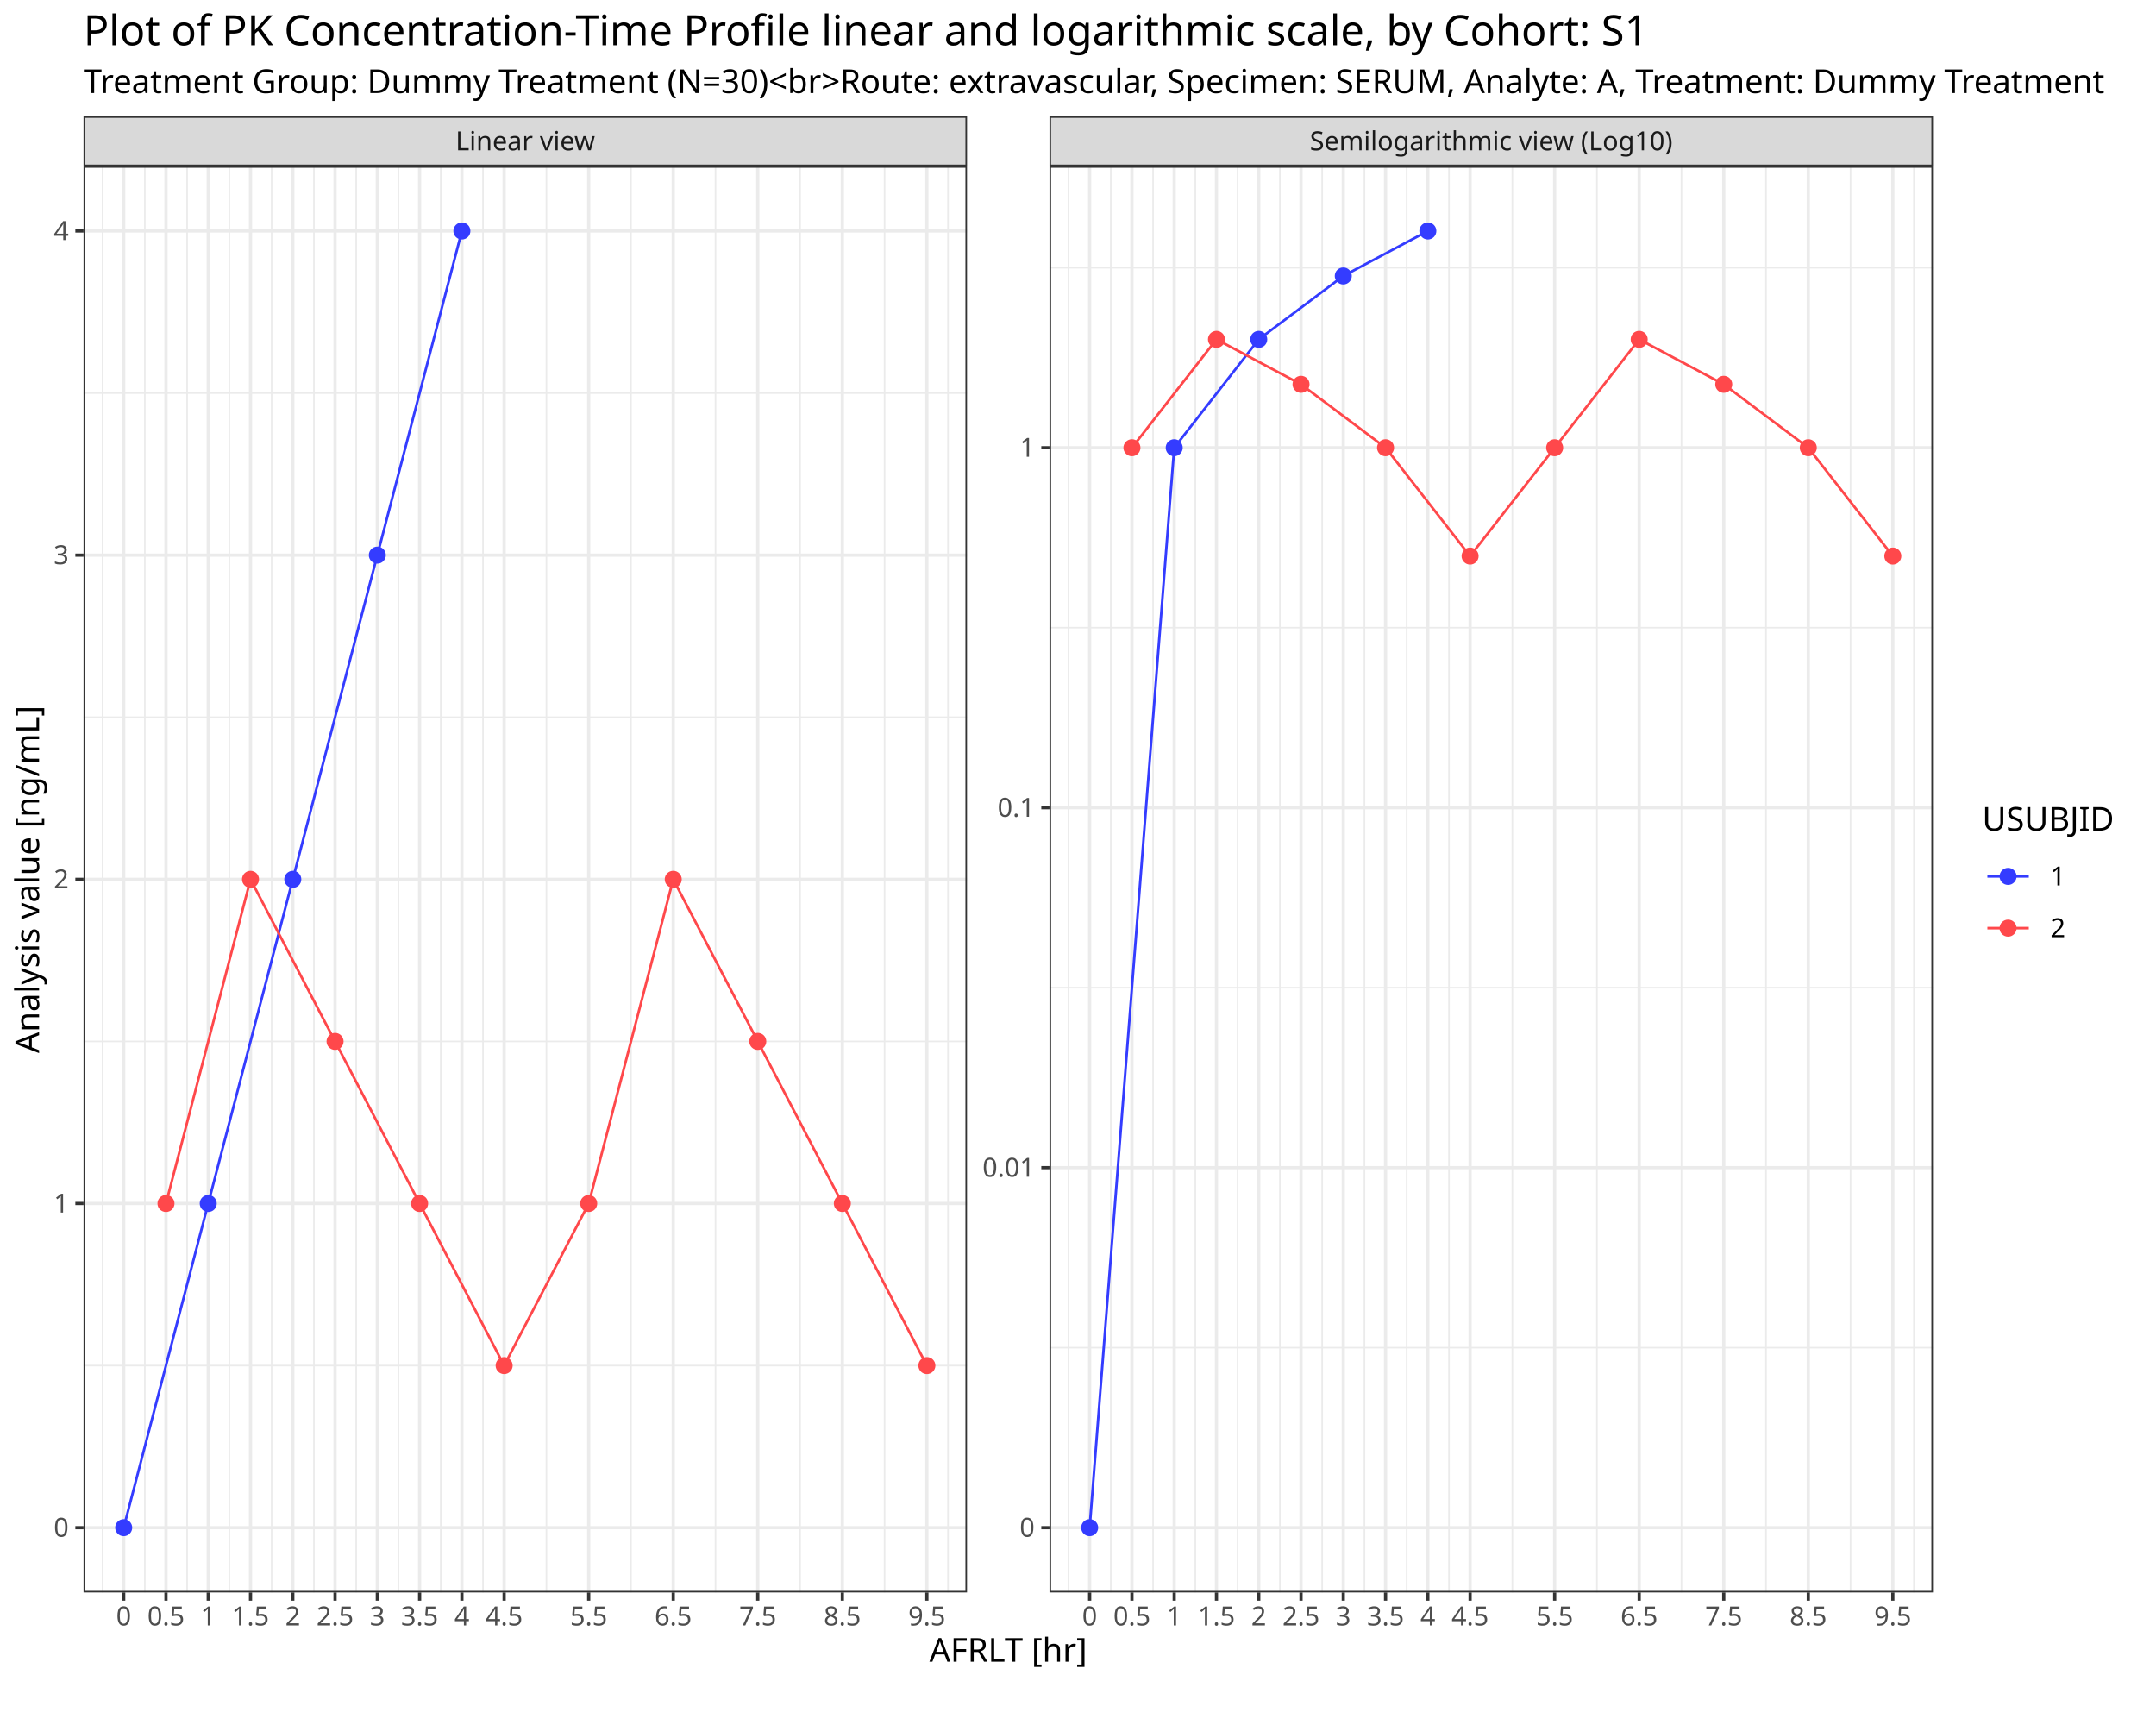
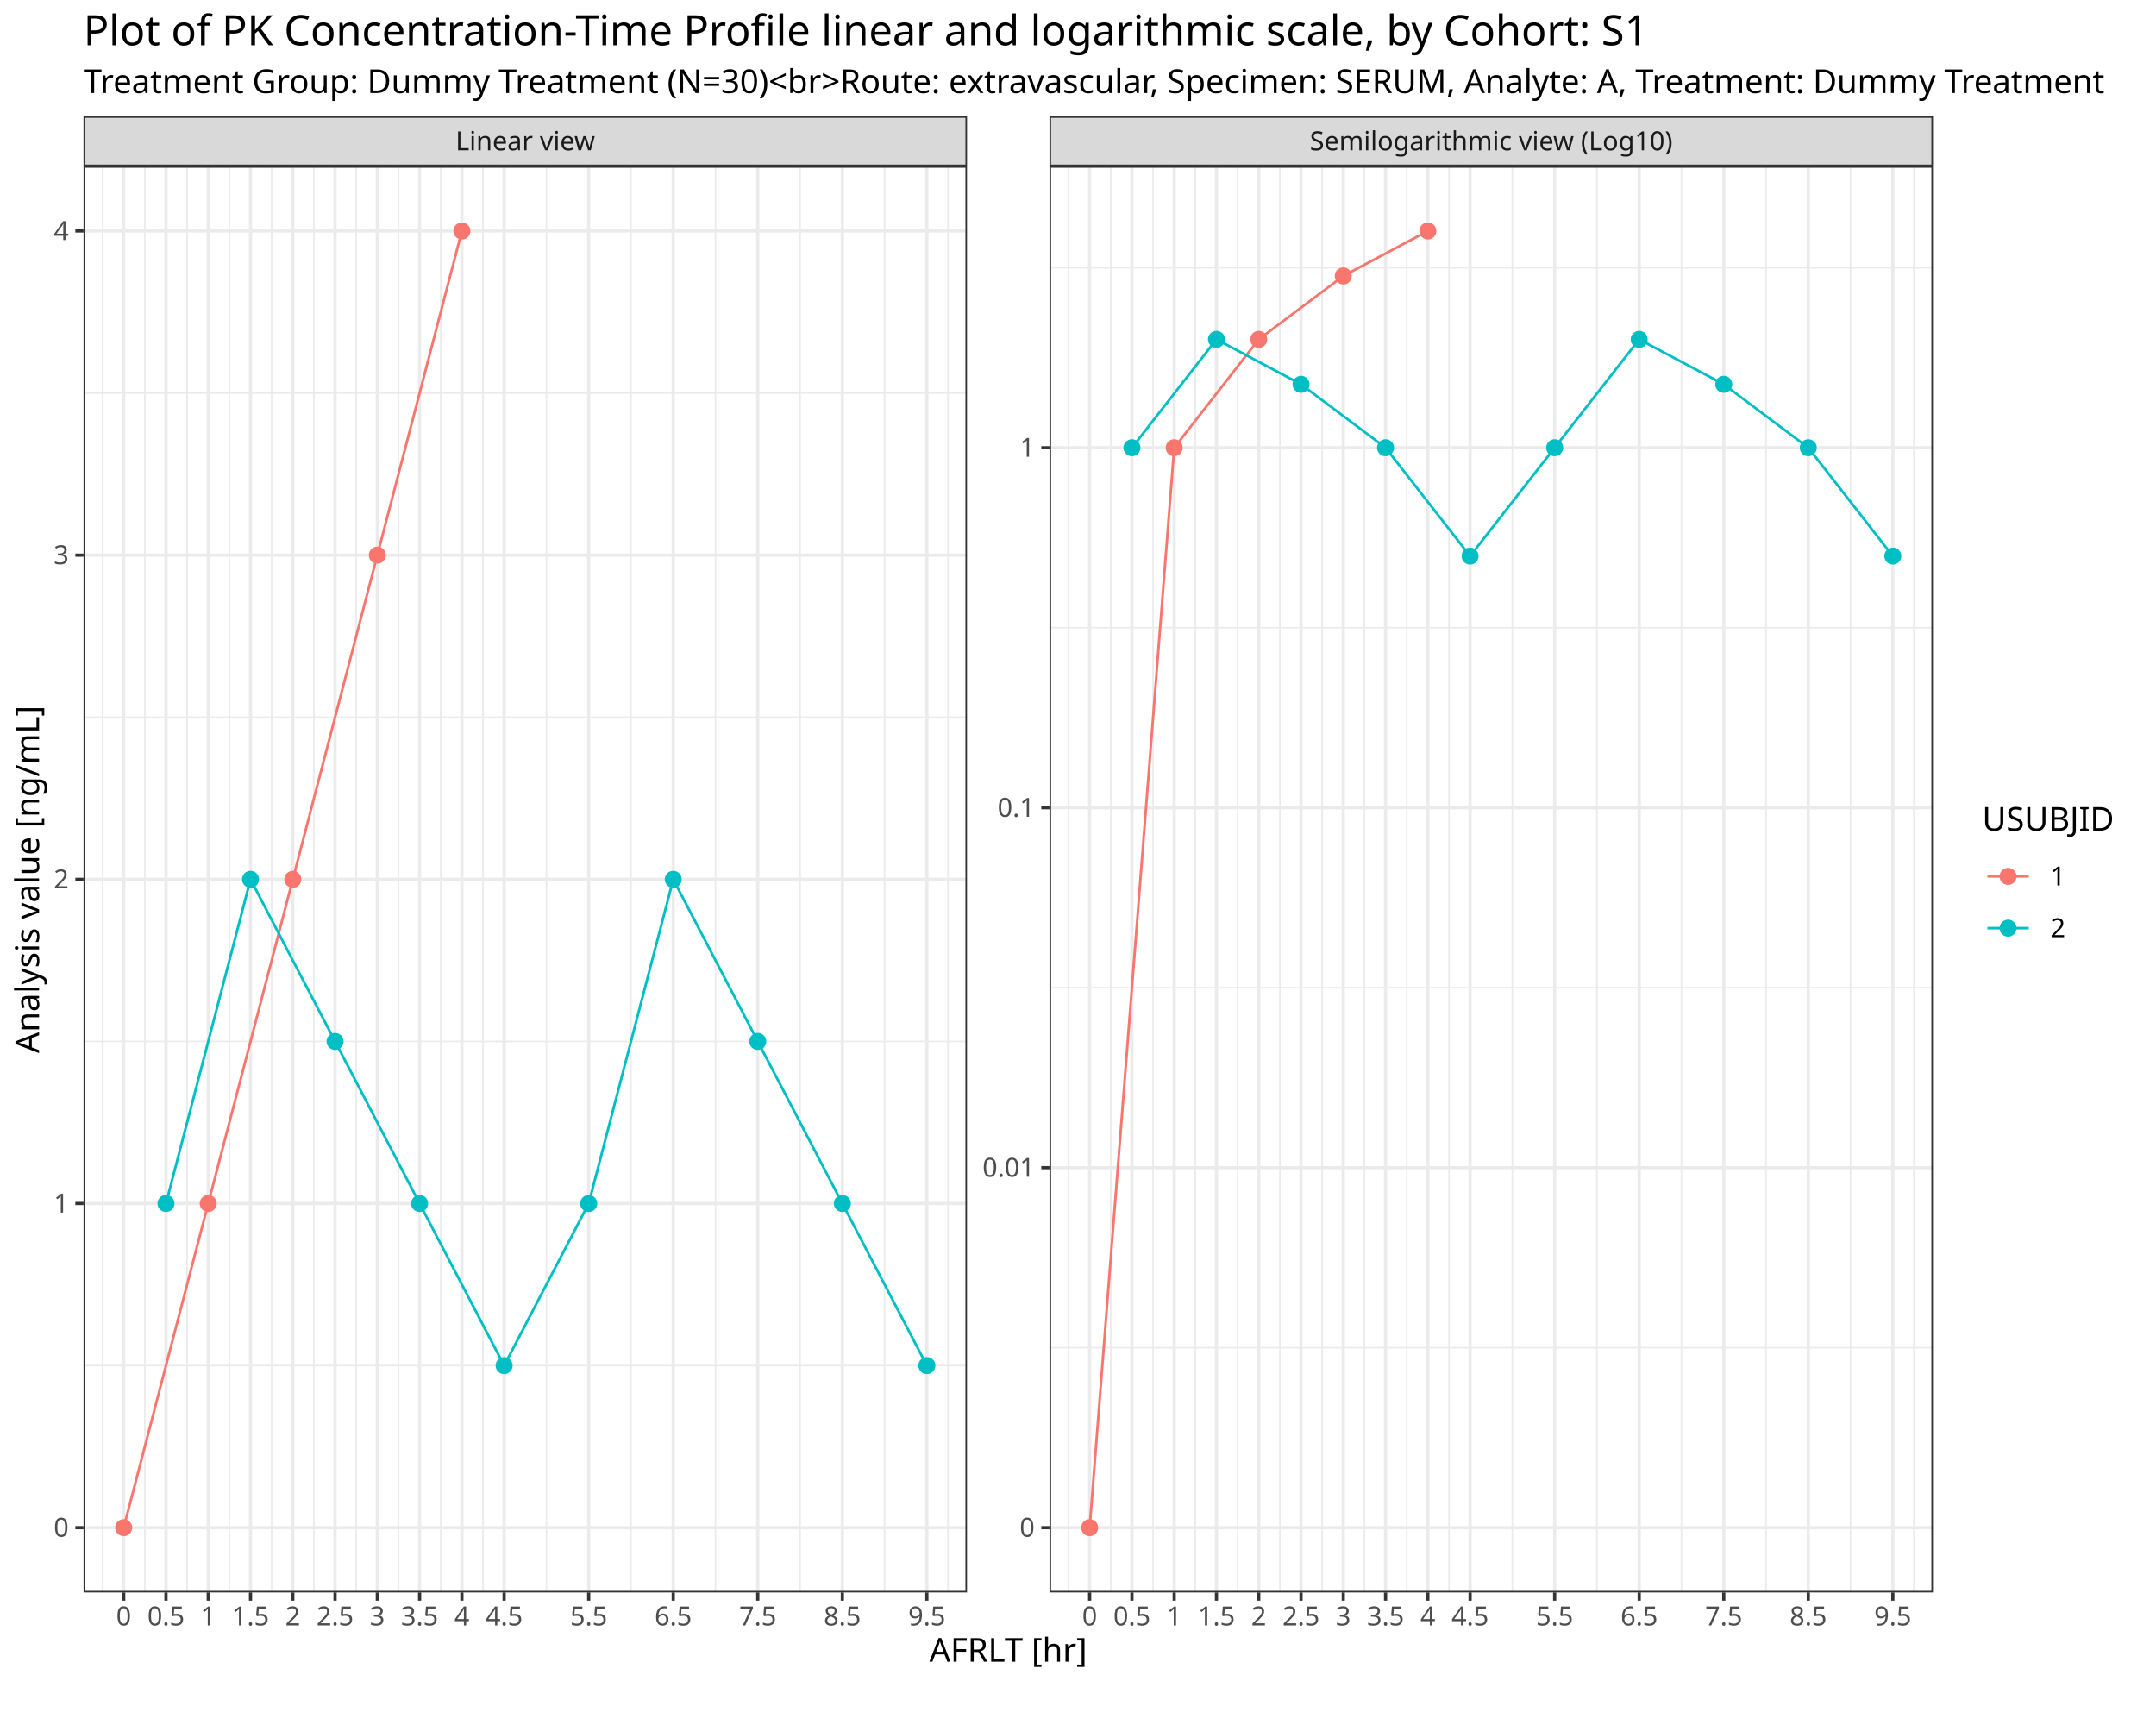
<svg xmlns="http://www.w3.org/2000/svg" class="svglite" data-engine-version="2.0" width="720.00pt" height="576.00pt" viewBox="0 0 720.00 576.00">
  <defs>
    <style type="text/css">
    .svglite line, .svglite polyline, .svglite polygon, .svglite path, .svglite rect, .svglite circle {
      fill: none;
      stroke: #000000;
      stroke-linecap: round;
      stroke-linejoin: round;
      stroke-miterlimit: 10.00;
    }
  </style>
  </defs>
  <rect width="100%" height="100%" style="stroke: none; fill: #FFFFFF;" />
  <defs>
    <clipPath id="cpMC4wMHw3MjAuMDB8MC4wMHw1NzYuMDA=">
      <rect x="0.00" y="0.00" width="720.00" height="576.00" />
    </clipPath>
  </defs>
  <g clip-path="url(#cpMC4wMHw3MjAuMDB8MC4wMHw1NzYuMDA=)">
    <rect x="0.00" y="0.00" width="720.00" height="576.00" style="stroke-width: 1.07; stroke: #FFFFFF; fill: #FFFFFF;" />
  </g>
  <defs>
    <clipPath id="cpMjcuOTB8MzIyLjk0fDU1LjQ4fDUzMS43NQ==">
      <rect x="27.90" y="55.48" width="295.04" height="476.27" />
    </clipPath>
  </defs>
  <g clip-path="url(#cpMjcuOTB8MzIyLjk0fDU1LjQ4fDUzMS43NQ==)">
    <rect x="27.90" y="55.48" width="295.04" height="476.27" style="stroke-width: 1.07; stroke: none; fill: #FFFFFF;" />
    <polyline points="27.90,455.98 322.94,455.98 " style="stroke-width: 0.53; stroke: #EBEBEB; stroke-linecap: butt;" />
    <polyline points="27.90,347.74 322.94,347.74 " style="stroke-width: 0.53; stroke: #EBEBEB; stroke-linecap: butt;" />
    <polyline points="27.90,239.50 322.94,239.50 " style="stroke-width: 0.53; stroke: #EBEBEB; stroke-linecap: butt;" />
    <polyline points="27.90,131.25 322.94,131.25 " style="stroke-width: 0.53; stroke: #EBEBEB; stroke-linecap: butt;" />
    <polyline points="34.25,531.75 34.25,55.48 " style="stroke-width: 0.53; stroke: #EBEBEB; stroke-linecap: butt;" />
    <polyline points="48.37,531.75 48.37,55.48 " style="stroke-width: 0.53; stroke: #EBEBEB; stroke-linecap: butt;" />
    <polyline points="62.49,531.75 62.49,55.48 " style="stroke-width: 0.53; stroke: #EBEBEB; stroke-linecap: butt;" />
    <polyline points="76.60,531.75 76.60,55.48 " style="stroke-width: 0.53; stroke: #EBEBEB; stroke-linecap: butt;" />
    <polyline points="90.72,531.75 90.72,55.48 " style="stroke-width: 0.53; stroke: #EBEBEB; stroke-linecap: butt;" />
    <polyline points="104.84,531.75 104.84,55.48 " style="stroke-width: 0.53; stroke: #EBEBEB; stroke-linecap: butt;" />
    <polyline points="118.95,531.75 118.95,55.48 " style="stroke-width: 0.53; stroke: #EBEBEB; stroke-linecap: butt;" />
    <polyline points="133.07,531.75 133.07,55.48 " style="stroke-width: 0.53; stroke: #EBEBEB; stroke-linecap: butt;" />
    <polyline points="147.19,531.75 147.19,55.48 " style="stroke-width: 0.53; stroke: #EBEBEB; stroke-linecap: butt;" />
    <polyline points="161.30,531.75 161.30,55.48 " style="stroke-width: 0.53; stroke: #EBEBEB; stroke-linecap: butt;" />
    <polyline points="182.48,531.75 182.48,55.48 " style="stroke-width: 0.53; stroke: #EBEBEB; stroke-linecap: butt;" />
    <polyline points="210.71,531.75 210.71,55.48 " style="stroke-width: 0.53; stroke: #EBEBEB; stroke-linecap: butt;" />
    <polyline points="238.95,531.75 238.95,55.48 " style="stroke-width: 0.53; stroke: #EBEBEB; stroke-linecap: butt;" />
    <polyline points="267.18,531.75 267.18,55.48 " style="stroke-width: 0.53; stroke: #EBEBEB; stroke-linecap: butt;" />
    <polyline points="295.41,531.75 295.41,55.48 " style="stroke-width: 0.53; stroke: #EBEBEB; stroke-linecap: butt;" />
    <polyline points="316.59,531.75 316.59,55.48 " style="stroke-width: 0.53; stroke: #EBEBEB; stroke-linecap: butt;" />
    <polyline points="27.90,510.10 322.94,510.10 " style="stroke-width: 1.07; stroke: #EBEBEB; stroke-linecap: butt;" />
    <polyline points="27.90,401.86 322.94,401.86 " style="stroke-width: 1.07; stroke: #EBEBEB; stroke-linecap: butt;" />
    <polyline points="27.90,293.62 322.94,293.62 " style="stroke-width: 1.07; stroke: #EBEBEB; stroke-linecap: butt;" />
    <polyline points="27.90,185.37 322.94,185.37 " style="stroke-width: 1.07; stroke: #EBEBEB; stroke-linecap: butt;" />
    <polyline points="27.90,77.13 322.94,77.13 " style="stroke-width: 1.07; stroke: #EBEBEB; stroke-linecap: butt;" />
    <polyline points="41.31,531.75 41.31,55.48 " style="stroke-width: 1.07; stroke: #EBEBEB; stroke-linecap: butt;" />
    <polyline points="55.43,531.75 55.43,55.48 " style="stroke-width: 1.07; stroke: #EBEBEB; stroke-linecap: butt;" />
    <polyline points="69.54,531.75 69.54,55.48 " style="stroke-width: 1.07; stroke: #EBEBEB; stroke-linecap: butt;" />
    <polyline points="83.66,531.75 83.66,55.48 " style="stroke-width: 1.07; stroke: #EBEBEB; stroke-linecap: butt;" />
    <polyline points="97.78,531.75 97.78,55.48 " style="stroke-width: 1.07; stroke: #EBEBEB; stroke-linecap: butt;" />
    <polyline points="111.89,531.75 111.89,55.48 " style="stroke-width: 1.07; stroke: #EBEBEB; stroke-linecap: butt;" />
    <polyline points="126.01,531.75 126.01,55.48 " style="stroke-width: 1.07; stroke: #EBEBEB; stroke-linecap: butt;" />
    <polyline points="140.13,531.75 140.13,55.48 " style="stroke-width: 1.07; stroke: #EBEBEB; stroke-linecap: butt;" />
    <polyline points="154.25,531.75 154.25,55.48 " style="stroke-width: 1.07; stroke: #EBEBEB; stroke-linecap: butt;" />
    <polyline points="168.36,531.75 168.36,55.48 " style="stroke-width: 1.07; stroke: #EBEBEB; stroke-linecap: butt;" />
    <polyline points="196.60,531.75 196.60,55.48 " style="stroke-width: 1.07; stroke: #EBEBEB; stroke-linecap: butt;" />
    <polyline points="224.83,531.75 224.83,55.48 " style="stroke-width: 1.07; stroke: #EBEBEB; stroke-linecap: butt;" />
    <polyline points="253.06,531.75 253.06,55.48 " style="stroke-width: 1.07; stroke: #EBEBEB; stroke-linecap: butt;" />
    <polyline points="281.30,531.75 281.30,55.48 " style="stroke-width: 1.07; stroke: #EBEBEB; stroke-linecap: butt;" />
    <polyline points="309.53,531.75 309.53,55.48 " style="stroke-width: 1.07; stroke: #EBEBEB; stroke-linecap: butt;" />
-     <polyline points="41.31,510.10 69.54,401.86 97.78,293.62 126.01,185.37 154.25,77.13 " style="stroke-width: 0.85; stroke: #343CFF; stroke-linecap: butt;" />
-     <polyline points="55.43,401.86 83.66,293.62 111.89,347.74 140.13,401.86 168.36,455.98 196.60,401.86 224.83,293.62 253.06,347.74 281.30,401.86 309.53,455.98 " style="stroke-width: 0.85; stroke: #FF484B; stroke-linecap: butt;" />
-     <circle cx="41.31" cy="510.10" r="2.49" style="stroke-width: 0.71; stroke: #343CFF; fill: #343CFF;" />
-     <circle cx="69.54" cy="401.86" r="2.49" style="stroke-width: 0.71; stroke: #343CFF; fill: #343CFF;" />
-     <circle cx="97.78" cy="293.62" r="2.49" style="stroke-width: 0.71; stroke: #343CFF; fill: #343CFF;" />
-     <circle cx="126.01" cy="185.37" r="2.49" style="stroke-width: 0.71; stroke: #343CFF; fill: #343CFF;" />
-     <circle cx="154.25" cy="77.13" r="2.49" style="stroke-width: 0.71; stroke: #343CFF; fill: #343CFF;" />
-     <circle cx="55.43" cy="401.86" r="2.49" style="stroke-width: 0.71; stroke: #FF484B; fill: #FF484B;" />
-     <circle cx="83.66" cy="293.62" r="2.49" style="stroke-width: 0.71; stroke: #FF484B; fill: #FF484B;" />
-     <circle cx="111.89" cy="347.74" r="2.49" style="stroke-width: 0.71; stroke: #FF484B; fill: #FF484B;" />
-     <circle cx="140.13" cy="401.86" r="2.49" style="stroke-width: 0.71; stroke: #FF484B; fill: #FF484B;" />
-     <circle cx="168.36" cy="455.98" r="2.49" style="stroke-width: 0.71; stroke: #FF484B; fill: #FF484B;" />
-     <circle cx="196.60" cy="401.86" r="2.49" style="stroke-width: 0.71; stroke: #FF484B; fill: #FF484B;" />
-     <circle cx="224.83" cy="293.62" r="2.49" style="stroke-width: 0.71; stroke: #FF484B; fill: #FF484B;" />
-     <circle cx="253.06" cy="347.74" r="2.49" style="stroke-width: 0.71; stroke: #FF484B; fill: #FF484B;" />
-     <circle cx="281.30" cy="401.86" r="2.49" style="stroke-width: 0.71; stroke: #FF484B; fill: #FF484B;" />
-     <circle cx="309.53" cy="455.98" r="2.49" style="stroke-width: 0.71; stroke: #FF484B; fill: #FF484B;" />
+     <polyline points="41.31,510.10 69.54,401.86 97.78,293.62 126.01,185.37 154.25,77.13 " style="stroke-width: 0.85; stroke: #F8766D; stroke-linecap: butt;" />
+     <polyline points="55.43,401.86 83.66,293.62 111.89,347.74 140.13,401.86 168.36,455.98 196.60,401.86 224.83,293.62 253.06,347.74 281.30,401.86 309.53,455.98 " style="stroke-width: 0.85; stroke: #00BFC4; stroke-linecap: butt;" />
+     <circle cx="41.31" cy="510.10" r="2.49" style="stroke-width: 0.71; stroke: #F8766D; fill: #F8766D;" />
+     <circle cx="69.54" cy="401.86" r="2.49" style="stroke-width: 0.71; stroke: #F8766D; fill: #F8766D;" />
+     <circle cx="97.78" cy="293.62" r="2.49" style="stroke-width: 0.71; stroke: #F8766D; fill: #F8766D;" />
+     <circle cx="126.01" cy="185.37" r="2.49" style="stroke-width: 0.71; stroke: #F8766D; fill: #F8766D;" />
+     <circle cx="154.25" cy="77.13" r="2.49" style="stroke-width: 0.71; stroke: #F8766D; fill: #F8766D;" />
+     <circle cx="55.43" cy="401.86" r="2.49" style="stroke-width: 0.71; stroke: #00BFC4; fill: #00BFC4;" />
+     <circle cx="83.66" cy="293.62" r="2.49" style="stroke-width: 0.71; stroke: #00BFC4; fill: #00BFC4;" />
+     <circle cx="111.89" cy="347.74" r="2.49" style="stroke-width: 0.71; stroke: #00BFC4; fill: #00BFC4;" />
+     <circle cx="140.13" cy="401.86" r="2.49" style="stroke-width: 0.71; stroke: #00BFC4; fill: #00BFC4;" />
+     <circle cx="168.36" cy="455.98" r="2.49" style="stroke-width: 0.71; stroke: #00BFC4; fill: #00BFC4;" />
+     <circle cx="196.60" cy="401.86" r="2.49" style="stroke-width: 0.71; stroke: #00BFC4; fill: #00BFC4;" />
+     <circle cx="224.83" cy="293.62" r="2.49" style="stroke-width: 0.71; stroke: #00BFC4; fill: #00BFC4;" />
+     <circle cx="253.06" cy="347.74" r="2.49" style="stroke-width: 0.71; stroke: #00BFC4; fill: #00BFC4;" />
+     <circle cx="281.30" cy="401.86" r="2.49" style="stroke-width: 0.71; stroke: #00BFC4; fill: #00BFC4;" />
+     <circle cx="309.53" cy="455.98" r="2.49" style="stroke-width: 0.71; stroke: #00BFC4; fill: #00BFC4;" />
    <rect x="27.90" y="55.48" width="295.04" height="476.27" style="stroke-width: 1.07; stroke: #333333;" />
  </g>
  <g clip-path="url(#cpMC4wMHw3MjAuMDB8MC4wMHw1NzYuMDA=)">
</g>
  <defs>
    <clipPath id="cpMzUwLjQ4fDY0NS41Mnw1NS40OHw1MzEuNzU=">
      <rect x="350.48" y="55.48" width="295.04" height="476.27" />
    </clipPath>
  </defs>
  <g clip-path="url(#cpMzUwLjQ4fDY0NS41Mnw1NS40OHw1MzEuNzU=)">
    <rect x="350.48" y="55.48" width="295.04" height="476.27" style="stroke-width: 1.07; stroke: none; fill: #FFFFFF;" />
    <polyline points="350.48,450.00 645.52,450.00 " style="stroke-width: 0.53; stroke: #EBEBEB; stroke-linecap: butt;" />
    <polyline points="350.48,329.80 645.52,329.80 " style="stroke-width: 0.53; stroke: #EBEBEB; stroke-linecap: butt;" />
    <polyline points="350.48,209.60 645.52,209.60 " style="stroke-width: 0.53; stroke: #EBEBEB; stroke-linecap: butt;" />
    <polyline points="350.48,89.40 645.52,89.40 " style="stroke-width: 0.53; stroke: #EBEBEB; stroke-linecap: butt;" />
    <polyline points="356.83,531.75 356.83,55.48 " style="stroke-width: 0.53; stroke: #EBEBEB; stroke-linecap: butt;" />
    <polyline points="370.95,531.75 370.95,55.48 " style="stroke-width: 0.53; stroke: #EBEBEB; stroke-linecap: butt;" />
    <polyline points="385.07,531.75 385.07,55.48 " style="stroke-width: 0.53; stroke: #EBEBEB; stroke-linecap: butt;" />
    <polyline points="399.18,531.75 399.18,55.48 " style="stroke-width: 0.53; stroke: #EBEBEB; stroke-linecap: butt;" />
    <polyline points="413.30,531.75 413.30,55.48 " style="stroke-width: 0.53; stroke: #EBEBEB; stroke-linecap: butt;" />
    <polyline points="427.42,531.75 427.42,55.48 " style="stroke-width: 0.53; stroke: #EBEBEB; stroke-linecap: butt;" />
    <polyline points="441.54,531.75 441.54,55.48 " style="stroke-width: 0.53; stroke: #EBEBEB; stroke-linecap: butt;" />
    <polyline points="455.65,531.75 455.65,55.48 " style="stroke-width: 0.53; stroke: #EBEBEB; stroke-linecap: butt;" />
    <polyline points="469.77,531.75 469.77,55.48 " style="stroke-width: 0.53; stroke: #EBEBEB; stroke-linecap: butt;" />
    <polyline points="483.89,531.75 483.89,55.48 " style="stroke-width: 0.53; stroke: #EBEBEB; stroke-linecap: butt;" />
    <polyline points="505.06,531.75 505.06,55.48 " style="stroke-width: 0.53; stroke: #EBEBEB; stroke-linecap: butt;" />
    <polyline points="533.30,531.75 533.30,55.48 " style="stroke-width: 0.53; stroke: #EBEBEB; stroke-linecap: butt;" />
    <polyline points="561.53,531.75 561.53,55.48 " style="stroke-width: 0.53; stroke: #EBEBEB; stroke-linecap: butt;" />
    <polyline points="589.76,531.75 589.76,55.48 " style="stroke-width: 0.53; stroke: #EBEBEB; stroke-linecap: butt;" />
    <polyline points="618.00,531.75 618.00,55.48 " style="stroke-width: 0.53; stroke: #EBEBEB; stroke-linecap: butt;" />
    <polyline points="639.17,531.75 639.17,55.48 " style="stroke-width: 0.53; stroke: #EBEBEB; stroke-linecap: butt;" />
    <polyline points="350.48,510.10 645.52,510.10 " style="stroke-width: 1.07; stroke: #EBEBEB; stroke-linecap: butt;" />
    <polyline points="350.48,389.90 645.52,389.90 " style="stroke-width: 1.07; stroke: #EBEBEB; stroke-linecap: butt;" />
    <polyline points="350.48,269.70 645.52,269.70 " style="stroke-width: 1.07; stroke: #EBEBEB; stroke-linecap: butt;" />
    <polyline points="350.48,149.50 645.52,149.50 " style="stroke-width: 1.07; stroke: #EBEBEB; stroke-linecap: butt;" />
    <polyline points="363.89,531.75 363.89,55.48 " style="stroke-width: 1.07; stroke: #EBEBEB; stroke-linecap: butt;" />
    <polyline points="378.01,531.75 378.01,55.48 " style="stroke-width: 1.07; stroke: #EBEBEB; stroke-linecap: butt;" />
    <polyline points="392.13,531.75 392.13,55.48 " style="stroke-width: 1.07; stroke: #EBEBEB; stroke-linecap: butt;" />
    <polyline points="406.24,531.75 406.24,55.48 " style="stroke-width: 1.07; stroke: #EBEBEB; stroke-linecap: butt;" />
    <polyline points="420.36,531.75 420.36,55.48 " style="stroke-width: 1.07; stroke: #EBEBEB; stroke-linecap: butt;" />
    <polyline points="434.48,531.75 434.48,55.48 " style="stroke-width: 1.07; stroke: #EBEBEB; stroke-linecap: butt;" />
    <polyline points="448.59,531.75 448.59,55.48 " style="stroke-width: 1.07; stroke: #EBEBEB; stroke-linecap: butt;" />
    <polyline points="462.71,531.75 462.71,55.48 " style="stroke-width: 1.07; stroke: #EBEBEB; stroke-linecap: butt;" />
    <polyline points="476.83,531.75 476.83,55.48 " style="stroke-width: 1.07; stroke: #EBEBEB; stroke-linecap: butt;" />
    <polyline points="490.94,531.75 490.94,55.48 " style="stroke-width: 1.07; stroke: #EBEBEB; stroke-linecap: butt;" />
    <polyline points="519.18,531.75 519.18,55.48 " style="stroke-width: 1.07; stroke: #EBEBEB; stroke-linecap: butt;" />
    <polyline points="547.41,531.75 547.41,55.48 " style="stroke-width: 1.07; stroke: #EBEBEB; stroke-linecap: butt;" />
    <polyline points="575.65,531.75 575.65,55.48 " style="stroke-width: 1.07; stroke: #EBEBEB; stroke-linecap: butt;" />
    <polyline points="603.88,531.75 603.88,55.48 " style="stroke-width: 1.07; stroke: #EBEBEB; stroke-linecap: butt;" />
    <polyline points="632.11,531.75 632.11,55.48 " style="stroke-width: 1.07; stroke: #EBEBEB; stroke-linecap: butt;" />
-     <polyline points="363.89,510.10 392.13,149.50 420.36,113.32 448.59,92.15 476.83,77.13 " style="stroke-width: 0.85; stroke: #343CFF; stroke-linecap: butt;" />
-     <polyline points="378.01,149.50 406.24,113.32 434.48,128.33 462.71,149.50 490.94,185.68 519.18,149.50 547.41,113.32 575.65,128.33 603.88,149.50 632.11,185.68 " style="stroke-width: 0.85; stroke: #FF484B; stroke-linecap: butt;" />
-     <circle cx="363.89" cy="510.10" r="2.49" style="stroke-width: 0.71; stroke: #343CFF; fill: #343CFF;" />
-     <circle cx="392.13" cy="149.50" r="2.49" style="stroke-width: 0.71; stroke: #343CFF; fill: #343CFF;" />
-     <circle cx="420.36" cy="113.32" r="2.49" style="stroke-width: 0.71; stroke: #343CFF; fill: #343CFF;" />
-     <circle cx="448.59" cy="92.15" r="2.49" style="stroke-width: 0.71; stroke: #343CFF; fill: #343CFF;" />
-     <circle cx="476.83" cy="77.13" r="2.49" style="stroke-width: 0.71; stroke: #343CFF; fill: #343CFF;" />
-     <circle cx="378.01" cy="149.50" r="2.49" style="stroke-width: 0.71; stroke: #FF484B; fill: #FF484B;" />
-     <circle cx="406.24" cy="113.32" r="2.49" style="stroke-width: 0.71; stroke: #FF484B; fill: #FF484B;" />
-     <circle cx="434.48" cy="128.33" r="2.49" style="stroke-width: 0.71; stroke: #FF484B; fill: #FF484B;" />
-     <circle cx="462.71" cy="149.50" r="2.49" style="stroke-width: 0.71; stroke: #FF484B; fill: #FF484B;" />
-     <circle cx="490.94" cy="185.68" r="2.49" style="stroke-width: 0.71; stroke: #FF484B; fill: #FF484B;" />
-     <circle cx="519.18" cy="149.50" r="2.49" style="stroke-width: 0.71; stroke: #FF484B; fill: #FF484B;" />
-     <circle cx="547.41" cy="113.32" r="2.49" style="stroke-width: 0.71; stroke: #FF484B; fill: #FF484B;" />
-     <circle cx="575.65" cy="128.33" r="2.49" style="stroke-width: 0.71; stroke: #FF484B; fill: #FF484B;" />
-     <circle cx="603.88" cy="149.50" r="2.49" style="stroke-width: 0.71; stroke: #FF484B; fill: #FF484B;" />
-     <circle cx="632.11" cy="185.68" r="2.49" style="stroke-width: 0.71; stroke: #FF484B; fill: #FF484B;" />
+     <polyline points="363.89,510.10 392.13,149.50 420.36,113.32 448.59,92.15 476.83,77.13 " style="stroke-width: 0.85; stroke: #F8766D; stroke-linecap: butt;" />
+     <polyline points="378.01,149.50 406.24,113.32 434.48,128.33 462.71,149.50 490.94,185.68 519.18,149.50 547.41,113.32 575.65,128.33 603.88,149.50 632.11,185.68 " style="stroke-width: 0.85; stroke: #00BFC4; stroke-linecap: butt;" />
+     <circle cx="363.89" cy="510.10" r="2.49" style="stroke-width: 0.71; stroke: #F8766D; fill: #F8766D;" />
+     <circle cx="392.13" cy="149.50" r="2.49" style="stroke-width: 0.71; stroke: #F8766D; fill: #F8766D;" />
+     <circle cx="420.36" cy="113.32" r="2.49" style="stroke-width: 0.71; stroke: #F8766D; fill: #F8766D;" />
+     <circle cx="448.59" cy="92.15" r="2.49" style="stroke-width: 0.71; stroke: #F8766D; fill: #F8766D;" />
+     <circle cx="476.83" cy="77.13" r="2.49" style="stroke-width: 0.71; stroke: #F8766D; fill: #F8766D;" />
+     <circle cx="378.01" cy="149.50" r="2.49" style="stroke-width: 0.71; stroke: #00BFC4; fill: #00BFC4;" />
+     <circle cx="406.24" cy="113.32" r="2.49" style="stroke-width: 0.71; stroke: #00BFC4; fill: #00BFC4;" />
+     <circle cx="434.48" cy="128.33" r="2.49" style="stroke-width: 0.71; stroke: #00BFC4; fill: #00BFC4;" />
+     <circle cx="462.71" cy="149.50" r="2.49" style="stroke-width: 0.71; stroke: #00BFC4; fill: #00BFC4;" />
+     <circle cx="490.94" cy="185.68" r="2.49" style="stroke-width: 0.71; stroke: #00BFC4; fill: #00BFC4;" />
+     <circle cx="519.18" cy="149.50" r="2.49" style="stroke-width: 0.71; stroke: #00BFC4; fill: #00BFC4;" />
+     <circle cx="547.41" cy="113.32" r="2.49" style="stroke-width: 0.71; stroke: #00BFC4; fill: #00BFC4;" />
+     <circle cx="575.65" cy="128.33" r="2.49" style="stroke-width: 0.71; stroke: #00BFC4; fill: #00BFC4;" />
+     <circle cx="603.88" cy="149.50" r="2.49" style="stroke-width: 0.71; stroke: #00BFC4; fill: #00BFC4;" />
+     <circle cx="632.11" cy="185.68" r="2.49" style="stroke-width: 0.71; stroke: #00BFC4; fill: #00BFC4;" />
    <rect x="350.48" y="55.48" width="295.04" height="476.27" style="stroke-width: 1.07; stroke: #333333;" />
  </g>
  <g clip-path="url(#cpMC4wMHw3MjAuMDB8MC4wMHw1NzYuMDA=)">
</g>
  <defs>
    <clipPath id="cpMjcuOTB8MzIyLjk0fDM4LjgzfDU1LjQ4">
      <rect x="27.90" y="38.83" width="295.04" height="16.65" />
    </clipPath>
  </defs>
  <g clip-path="url(#cpMjcuOTB8MzIyLjk0fDM4LjgzfDU1LjQ4)">
    <rect x="27.90" y="38.83" width="295.04" height="16.65" style="stroke-width: 1.07; stroke: #333333; fill: #D9D9D9;" />
    <text x="175.42" y="50.19" text-anchor="middle" style="font-size: 8.80px; fill: #1A1A1A; font-family: sans;" textLength="44.52px" lengthAdjust="spacingAndGlyphs">Linear view</text>
  </g>
  <g clip-path="url(#cpMC4wMHw3MjAuMDB8MC4wMHw1NzYuMDA=)">
</g>
  <defs>
    <clipPath id="cpMzUwLjQ4fDY0NS41MnwzOC44M3w1NS40OA==">
      <rect x="350.48" y="38.83" width="295.04" height="16.65" />
    </clipPath>
  </defs>
  <g clip-path="url(#cpMzUwLjQ4fDY0NS41MnwzOC44M3w1NS40OA==)">
    <rect x="350.48" y="38.83" width="295.04" height="16.65" style="stroke-width: 1.07; stroke: #333333; fill: #D9D9D9;" />
    <text x="498.00" y="50.19" text-anchor="middle" style="font-size: 8.80px; fill: #1A1A1A; font-family: sans;" textLength="115.44px" lengthAdjust="spacingAndGlyphs">Semilogarithmic view (Log10)</text>
  </g>
  <g clip-path="url(#cpMC4wMHw3MjAuMDB8MC4wMHw1NzYuMDA=)">
    <polyline points="41.31,534.49 41.31,531.75 " style="stroke-width: 1.07; stroke: #333333; stroke-linecap: butt;" />
    <polyline points="55.43,534.49 55.43,531.75 " style="stroke-width: 1.07; stroke: #333333; stroke-linecap: butt;" />
    <polyline points="69.54,534.49 69.54,531.75 " style="stroke-width: 1.07; stroke: #333333; stroke-linecap: butt;" />
    <polyline points="83.66,534.49 83.66,531.75 " style="stroke-width: 1.07; stroke: #333333; stroke-linecap: butt;" />
    <polyline points="97.78,534.49 97.78,531.75 " style="stroke-width: 1.07; stroke: #333333; stroke-linecap: butt;" />
    <polyline points="111.89,534.49 111.89,531.75 " style="stroke-width: 1.07; stroke: #333333; stroke-linecap: butt;" />
    <polyline points="126.01,534.49 126.01,531.75 " style="stroke-width: 1.07; stroke: #333333; stroke-linecap: butt;" />
    <polyline points="140.13,534.49 140.13,531.75 " style="stroke-width: 1.07; stroke: #333333; stroke-linecap: butt;" />
    <polyline points="154.25,534.49 154.25,531.75 " style="stroke-width: 1.07; stroke: #333333; stroke-linecap: butt;" />
    <polyline points="168.36,534.49 168.36,531.75 " style="stroke-width: 1.07; stroke: #333333; stroke-linecap: butt;" />
    <polyline points="196.60,534.49 196.60,531.75 " style="stroke-width: 1.07; stroke: #333333; stroke-linecap: butt;" />
    <polyline points="224.83,534.49 224.83,531.75 " style="stroke-width: 1.07; stroke: #333333; stroke-linecap: butt;" />
    <polyline points="253.06,534.49 253.06,531.75 " style="stroke-width: 1.07; stroke: #333333; stroke-linecap: butt;" />
    <polyline points="281.30,534.49 281.30,531.75 " style="stroke-width: 1.07; stroke: #333333; stroke-linecap: butt;" />
    <polyline points="309.53,534.49 309.53,531.75 " style="stroke-width: 1.07; stroke: #333333; stroke-linecap: butt;" />
    <text x="41.31" y="542.74" text-anchor="middle" style="font-size: 8.80px; fill: #4D4D4D; font-family: sans;" textLength="4.89px" lengthAdjust="spacingAndGlyphs">0</text>
    <text x="55.43" y="542.74" text-anchor="middle" style="font-size: 8.80px; fill: #4D4D4D; font-family: sans;" textLength="12.23px" lengthAdjust="spacingAndGlyphs">0.5</text>
    <text x="69.54" y="542.74" text-anchor="middle" style="font-size: 8.80px; fill: #4D4D4D; font-family: sans;" textLength="4.89px" lengthAdjust="spacingAndGlyphs">1</text>
    <text x="83.66" y="542.74" text-anchor="middle" style="font-size: 8.80px; fill: #4D4D4D; font-family: sans;" textLength="12.23px" lengthAdjust="spacingAndGlyphs">1.5</text>
    <text x="97.78" y="542.74" text-anchor="middle" style="font-size: 8.80px; fill: #4D4D4D; font-family: sans;" textLength="4.89px" lengthAdjust="spacingAndGlyphs">2</text>
    <text x="111.89" y="542.74" text-anchor="middle" style="font-size: 8.80px; fill: #4D4D4D; font-family: sans;" textLength="12.23px" lengthAdjust="spacingAndGlyphs">2.5</text>
    <text x="126.01" y="542.74" text-anchor="middle" style="font-size: 8.80px; fill: #4D4D4D; font-family: sans;" textLength="4.89px" lengthAdjust="spacingAndGlyphs">3</text>
    <text x="140.13" y="542.74" text-anchor="middle" style="font-size: 8.80px; fill: #4D4D4D; font-family: sans;" textLength="12.23px" lengthAdjust="spacingAndGlyphs">3.5</text>
    <text x="154.25" y="542.74" text-anchor="middle" style="font-size: 8.80px; fill: #4D4D4D; font-family: sans;" textLength="4.89px" lengthAdjust="spacingAndGlyphs">4</text>
    <text x="168.36" y="542.74" text-anchor="middle" style="font-size: 8.80px; fill: #4D4D4D; font-family: sans;" textLength="12.23px" lengthAdjust="spacingAndGlyphs">4.5</text>
    <text x="196.60" y="542.74" text-anchor="middle" style="font-size: 8.80px; fill: #4D4D4D; font-family: sans;" textLength="12.23px" lengthAdjust="spacingAndGlyphs">5.5</text>
    <text x="224.83" y="542.74" text-anchor="middle" style="font-size: 8.80px; fill: #4D4D4D; font-family: sans;" textLength="12.23px" lengthAdjust="spacingAndGlyphs">6.5</text>
    <text x="253.06" y="542.74" text-anchor="middle" style="font-size: 8.80px; fill: #4D4D4D; font-family: sans;" textLength="12.23px" lengthAdjust="spacingAndGlyphs">7.5</text>
    <text x="281.30" y="542.74" text-anchor="middle" style="font-size: 8.80px; fill: #4D4D4D; font-family: sans;" textLength="12.23px" lengthAdjust="spacingAndGlyphs">8.5</text>
    <text x="309.53" y="542.74" text-anchor="middle" style="font-size: 8.80px; fill: #4D4D4D; font-family: sans;" textLength="12.23px" lengthAdjust="spacingAndGlyphs">9.5</text>
    <polyline points="363.89,534.49 363.89,531.75 " style="stroke-width: 1.07; stroke: #333333; stroke-linecap: butt;" />
    <polyline points="378.01,534.49 378.01,531.75 " style="stroke-width: 1.07; stroke: #333333; stroke-linecap: butt;" />
    <polyline points="392.13,534.49 392.13,531.75 " style="stroke-width: 1.07; stroke: #333333; stroke-linecap: butt;" />
    <polyline points="406.24,534.49 406.24,531.75 " style="stroke-width: 1.07; stroke: #333333; stroke-linecap: butt;" />
    <polyline points="420.36,534.49 420.36,531.75 " style="stroke-width: 1.07; stroke: #333333; stroke-linecap: butt;" />
    <polyline points="434.48,534.49 434.48,531.75 " style="stroke-width: 1.07; stroke: #333333; stroke-linecap: butt;" />
    <polyline points="448.59,534.49 448.59,531.75 " style="stroke-width: 1.07; stroke: #333333; stroke-linecap: butt;" />
    <polyline points="462.71,534.49 462.71,531.75 " style="stroke-width: 1.07; stroke: #333333; stroke-linecap: butt;" />
    <polyline points="476.83,534.49 476.83,531.75 " style="stroke-width: 1.07; stroke: #333333; stroke-linecap: butt;" />
    <polyline points="490.94,534.49 490.94,531.75 " style="stroke-width: 1.07; stroke: #333333; stroke-linecap: butt;" />
    <polyline points="519.18,534.49 519.18,531.75 " style="stroke-width: 1.07; stroke: #333333; stroke-linecap: butt;" />
    <polyline points="547.41,534.49 547.41,531.75 " style="stroke-width: 1.07; stroke: #333333; stroke-linecap: butt;" />
    <polyline points="575.65,534.49 575.65,531.75 " style="stroke-width: 1.07; stroke: #333333; stroke-linecap: butt;" />
    <polyline points="603.88,534.49 603.88,531.75 " style="stroke-width: 1.07; stroke: #333333; stroke-linecap: butt;" />
    <polyline points="632.11,534.49 632.11,531.75 " style="stroke-width: 1.07; stroke: #333333; stroke-linecap: butt;" />
    <text x="363.89" y="542.74" text-anchor="middle" style="font-size: 8.80px; fill: #4D4D4D; font-family: sans;" textLength="4.89px" lengthAdjust="spacingAndGlyphs">0</text>
    <text x="378.01" y="542.74" text-anchor="middle" style="font-size: 8.80px; fill: #4D4D4D; font-family: sans;" textLength="12.23px" lengthAdjust="spacingAndGlyphs">0.5</text>
    <text x="392.13" y="542.74" text-anchor="middle" style="font-size: 8.80px; fill: #4D4D4D; font-family: sans;" textLength="4.89px" lengthAdjust="spacingAndGlyphs">1</text>
    <text x="406.24" y="542.74" text-anchor="middle" style="font-size: 8.80px; fill: #4D4D4D; font-family: sans;" textLength="12.23px" lengthAdjust="spacingAndGlyphs">1.5</text>
    <text x="420.36" y="542.74" text-anchor="middle" style="font-size: 8.80px; fill: #4D4D4D; font-family: sans;" textLength="4.89px" lengthAdjust="spacingAndGlyphs">2</text>
    <text x="434.48" y="542.74" text-anchor="middle" style="font-size: 8.80px; fill: #4D4D4D; font-family: sans;" textLength="12.23px" lengthAdjust="spacingAndGlyphs">2.5</text>
    <text x="448.59" y="542.74" text-anchor="middle" style="font-size: 8.80px; fill: #4D4D4D; font-family: sans;" textLength="4.89px" lengthAdjust="spacingAndGlyphs">3</text>
    <text x="462.71" y="542.74" text-anchor="middle" style="font-size: 8.80px; fill: #4D4D4D; font-family: sans;" textLength="12.23px" lengthAdjust="spacingAndGlyphs">3.5</text>
    <text x="476.83" y="542.74" text-anchor="middle" style="font-size: 8.80px; fill: #4D4D4D; font-family: sans;" textLength="4.89px" lengthAdjust="spacingAndGlyphs">4</text>
    <text x="490.94" y="542.74" text-anchor="middle" style="font-size: 8.80px; fill: #4D4D4D; font-family: sans;" textLength="12.23px" lengthAdjust="spacingAndGlyphs">4.5</text>
    <text x="519.18" y="542.74" text-anchor="middle" style="font-size: 8.80px; fill: #4D4D4D; font-family: sans;" textLength="12.23px" lengthAdjust="spacingAndGlyphs">5.5</text>
    <text x="547.41" y="542.74" text-anchor="middle" style="font-size: 8.80px; fill: #4D4D4D; font-family: sans;" textLength="12.23px" lengthAdjust="spacingAndGlyphs">6.5</text>
    <text x="575.65" y="542.74" text-anchor="middle" style="font-size: 8.80px; fill: #4D4D4D; font-family: sans;" textLength="12.23px" lengthAdjust="spacingAndGlyphs">7.5</text>
    <text x="603.88" y="542.74" text-anchor="middle" style="font-size: 8.80px; fill: #4D4D4D; font-family: sans;" textLength="12.23px" lengthAdjust="spacingAndGlyphs">8.5</text>
    <text x="632.11" y="542.74" text-anchor="middle" style="font-size: 8.80px; fill: #4D4D4D; font-family: sans;" textLength="12.23px" lengthAdjust="spacingAndGlyphs">9.5</text>
    <text x="345.55" y="513.13" text-anchor="end" style="font-size: 8.80px; fill: #4D4D4D; font-family: sans;" textLength="4.89px" lengthAdjust="spacingAndGlyphs">0</text>
    <text x="345.55" y="392.93" text-anchor="end" style="font-size: 8.80px; fill: #4D4D4D; font-family: sans;" textLength="17.13px" lengthAdjust="spacingAndGlyphs">0.01</text>
    <text x="345.55" y="272.73" text-anchor="end" style="font-size: 8.80px; fill: #4D4D4D; font-family: sans;" textLength="12.23px" lengthAdjust="spacingAndGlyphs">0.1</text>
    <text x="345.55" y="152.53" text-anchor="end" style="font-size: 8.80px; fill: #4D4D4D; font-family: sans;" textLength="4.89px" lengthAdjust="spacingAndGlyphs">1</text>
    <polyline points="347.74,510.10 350.48,510.10 " style="stroke-width: 1.07; stroke: #333333; stroke-linecap: butt;" />
    <polyline points="347.74,389.90 350.48,389.90 " style="stroke-width: 1.07; stroke: #333333; stroke-linecap: butt;" />
    <polyline points="347.74,269.70 350.48,269.70 " style="stroke-width: 1.07; stroke: #333333; stroke-linecap: butt;" />
    <polyline points="347.74,149.50 350.48,149.50 " style="stroke-width: 1.07; stroke: #333333; stroke-linecap: butt;" />
    <text x="22.97" y="513.13" text-anchor="end" style="font-size: 8.80px; fill: #4D4D4D; font-family: sans;" textLength="4.89px" lengthAdjust="spacingAndGlyphs">0</text>
    <text x="22.97" y="404.89" text-anchor="end" style="font-size: 8.80px; fill: #4D4D4D; font-family: sans;" textLength="4.89px" lengthAdjust="spacingAndGlyphs">1</text>
    <text x="22.97" y="296.64" text-anchor="end" style="font-size: 8.80px; fill: #4D4D4D; font-family: sans;" textLength="4.89px" lengthAdjust="spacingAndGlyphs">2</text>
    <text x="22.97" y="188.40" text-anchor="end" style="font-size: 8.80px; fill: #4D4D4D; font-family: sans;" textLength="4.89px" lengthAdjust="spacingAndGlyphs">3</text>
    <text x="22.97" y="80.16" text-anchor="end" style="font-size: 8.80px; fill: #4D4D4D; font-family: sans;" textLength="4.89px" lengthAdjust="spacingAndGlyphs">4</text>
    <polyline points="25.16,510.10 27.90,510.10 " style="stroke-width: 1.07; stroke: #333333; stroke-linecap: butt;" />
    <polyline points="25.16,401.86 27.90,401.86 " style="stroke-width: 1.07; stroke: #333333; stroke-linecap: butt;" />
    <polyline points="25.16,293.62 27.90,293.62 " style="stroke-width: 1.07; stroke: #333333; stroke-linecap: butt;" />
    <polyline points="25.16,185.37 27.90,185.37 " style="stroke-width: 1.07; stroke: #333333; stroke-linecap: butt;" />
    <polyline points="25.16,77.13 27.90,77.13 " style="stroke-width: 1.07; stroke: #333333; stroke-linecap: butt;" />
    <text x="336.71" y="554.87" text-anchor="middle" style="font-size: 11.00px; font-family: sans;" textLength="53.79px" lengthAdjust="spacingAndGlyphs">AFRLT [hr]</text>
    <text transform="translate(13.05,293.62) rotate(-90)" text-anchor="middle" style="font-size: 11.00px; font-family: sans;" textLength="110.07px" lengthAdjust="spacingAndGlyphs">Analysis value [ng/mL]</text>
    <rect x="656.48" y="263.19" width="58.04" height="60.85" style="stroke-width: 1.07; stroke: none; fill: #FFFFFF;" />
    <text x="661.96" y="277.38" style="font-size: 11.00px; font-family: sans;" textLength="47.08px" lengthAdjust="spacingAndGlyphs">USUBJID</text>
    <rect x="661.96" y="284.00" width="17.28" height="17.28" style="stroke-width: 1.07; stroke: none; fill: #FFFFFF;" />
-     <line x1="663.69" y1="292.64" x2="677.52" y2="292.64" style="stroke-width: 0.85; stroke: #343CFF; stroke-linecap: butt;" />
-     <circle cx="670.60" cy="292.64" r="2.49" style="stroke-width: 0.71; stroke: #343CFF; fill: #343CFF;" />
+     <line x1="663.69" y1="292.64" x2="677.52" y2="292.64" style="stroke-width: 0.85; stroke: #F8766D; stroke-linecap: butt;" />
+     <circle cx="670.60" cy="292.64" r="2.49" style="stroke-width: 0.71; stroke: #F8766D; fill: #F8766D;" />
    <rect x="661.96" y="301.28" width="17.28" height="17.28" style="stroke-width: 1.07; stroke: none; fill: #FFFFFF;" />
-     <line x1="663.69" y1="309.92" x2="677.52" y2="309.92" style="stroke-width: 0.85; stroke: #FF484B; stroke-linecap: butt;" />
-     <circle cx="670.60" cy="309.92" r="2.49" style="stroke-width: 0.71; stroke: #FF484B; fill: #FF484B;" />
+     <line x1="663.69" y1="309.92" x2="677.52" y2="309.92" style="stroke-width: 0.85; stroke: #00BFC4; stroke-linecap: butt;" />
+     <circle cx="670.60" cy="309.92" r="2.49" style="stroke-width: 0.71; stroke: #00BFC4; fill: #00BFC4;" />
    <text x="684.72" y="295.67" style="font-size: 8.80px; font-family: sans;" textLength="4.89px" lengthAdjust="spacingAndGlyphs">1</text>
    <text x="684.72" y="312.95" style="font-size: 8.80px; font-family: sans;" textLength="4.89px" lengthAdjust="spacingAndGlyphs">2</text>
    <text x="27.90" y="31.07" style="font-size: 11.00px; font-family: sans;" textLength="652.10px" lengthAdjust="spacingAndGlyphs">Treatment Group: Dummy Treatment (N=30)&lt;br&gt;Route: extravascular, Specimen: SERUM, Analyte: A, Treatment: Dummy Treatment</text>
    <text x="27.90" y="15.11" style="font-size: 14.00px; font-family: sans;" textLength="499.61px" lengthAdjust="spacingAndGlyphs">Plot of PK Concentration-Time Profile linear and logarithmic scale, by Cohort: S1</text>
  </g>
</svg>
